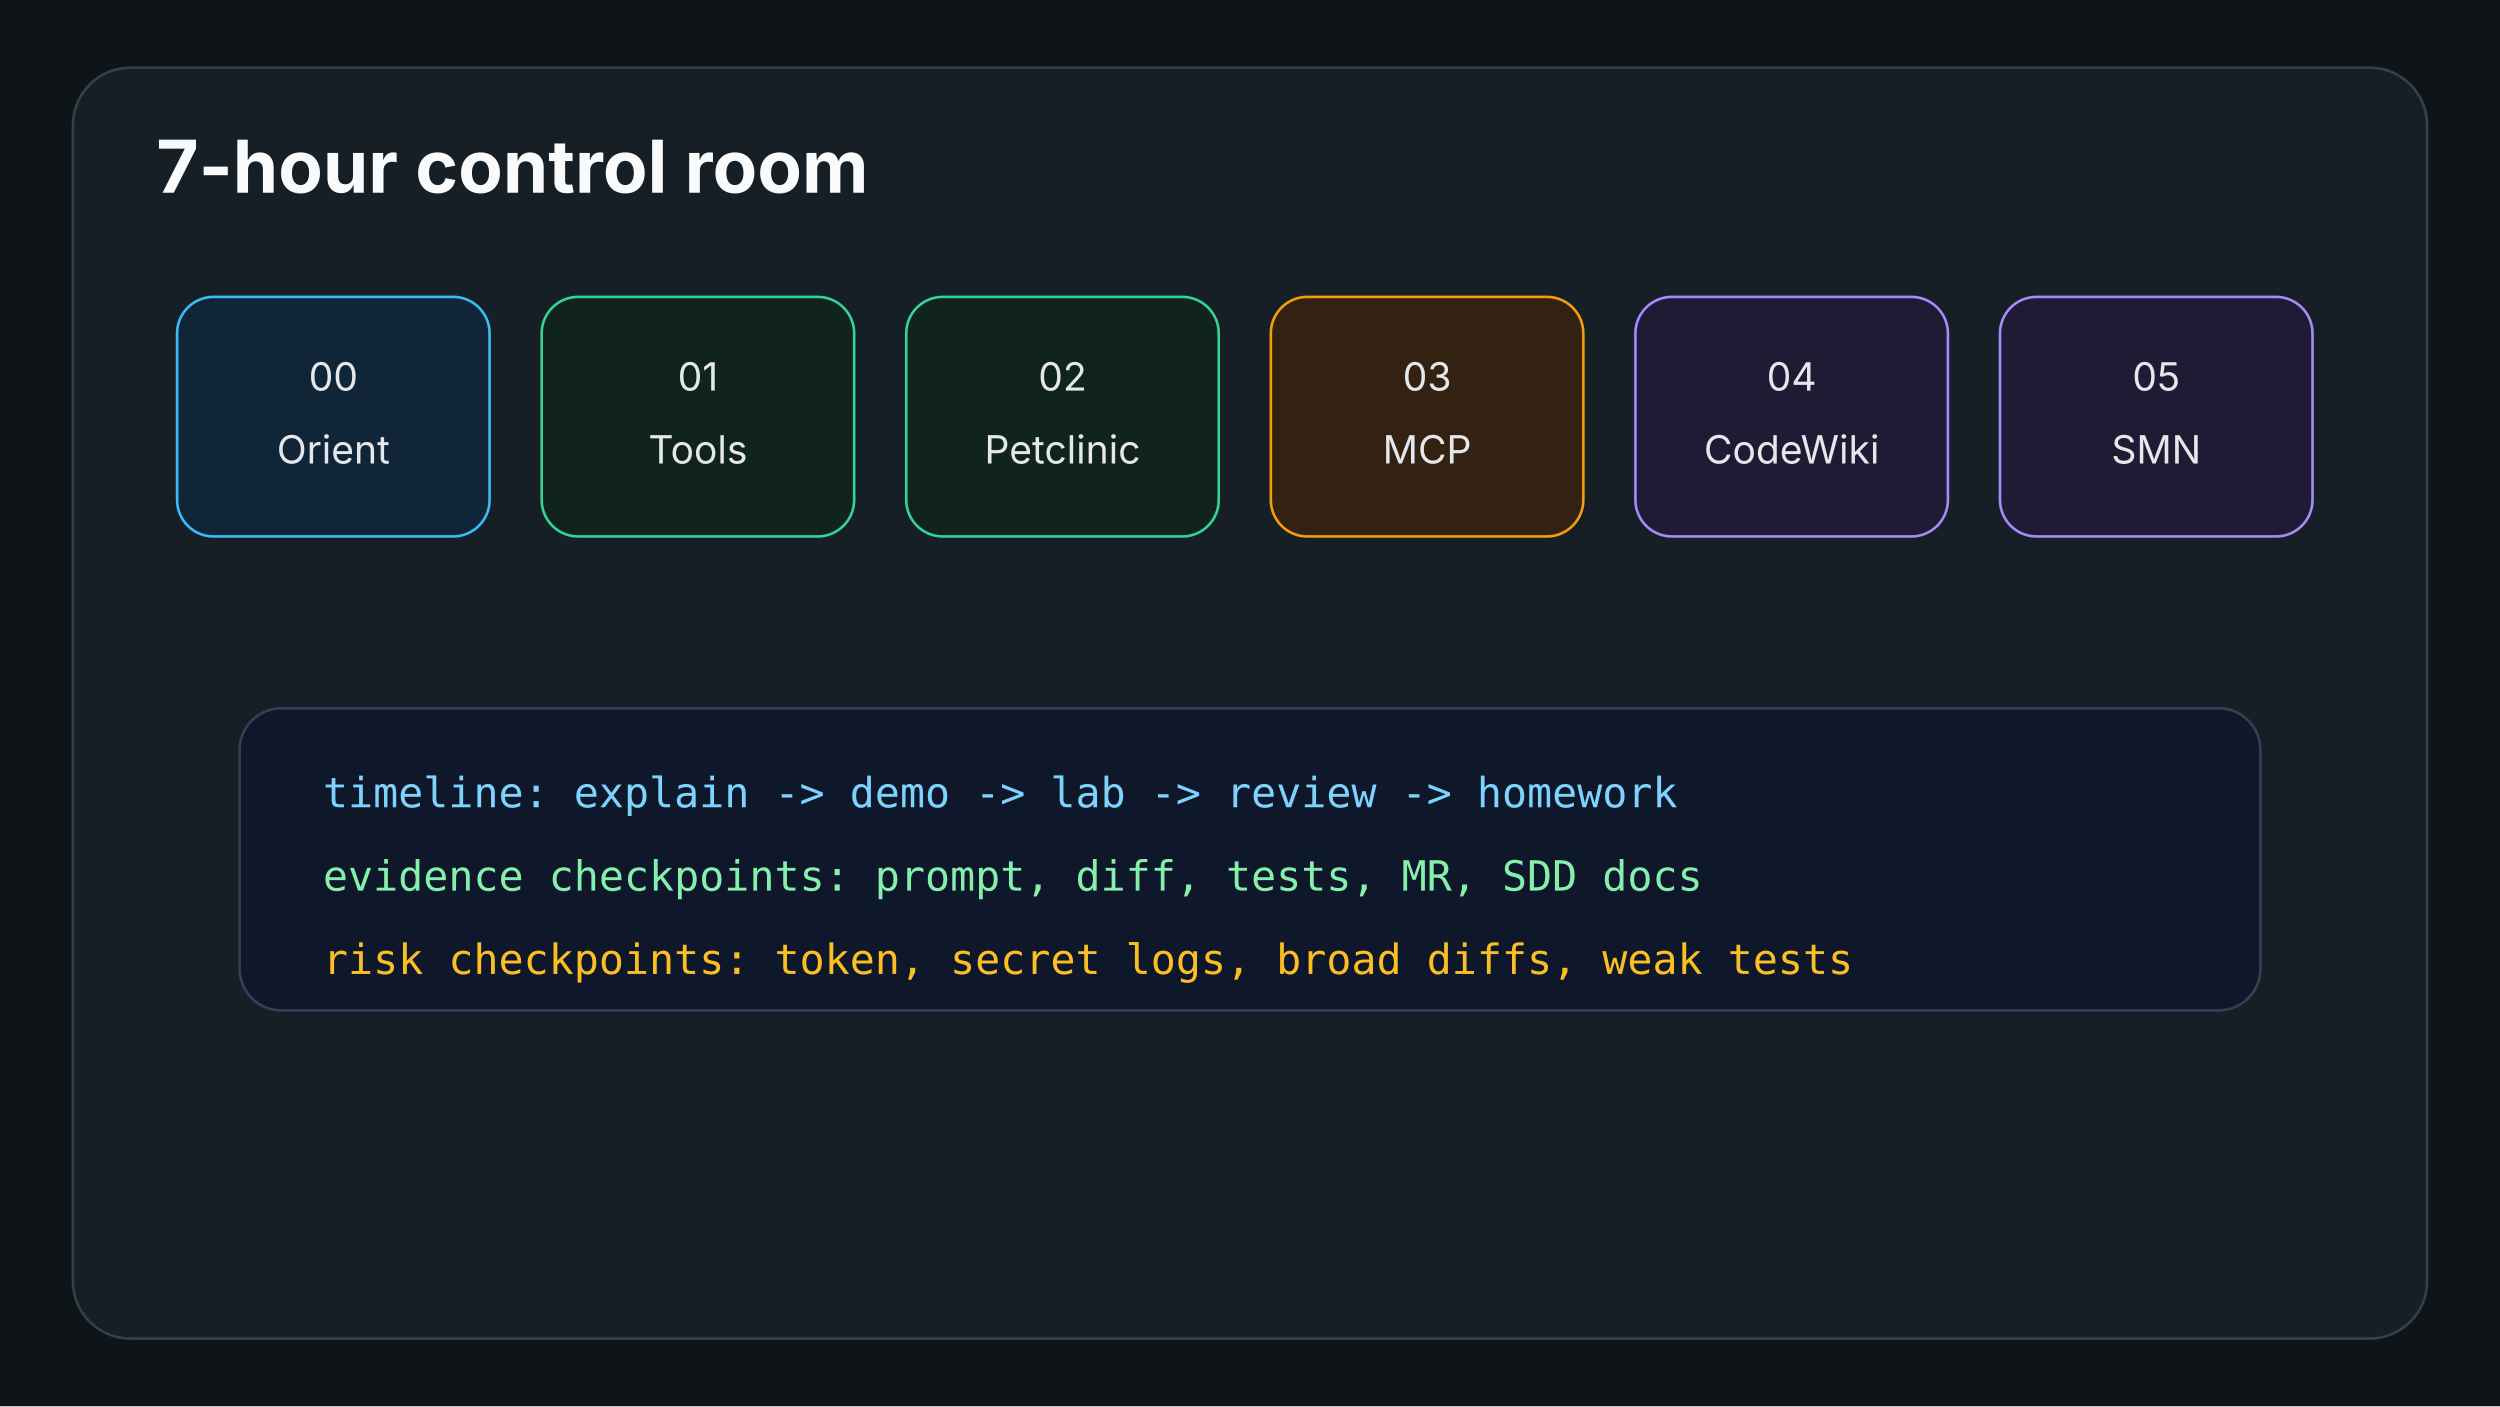
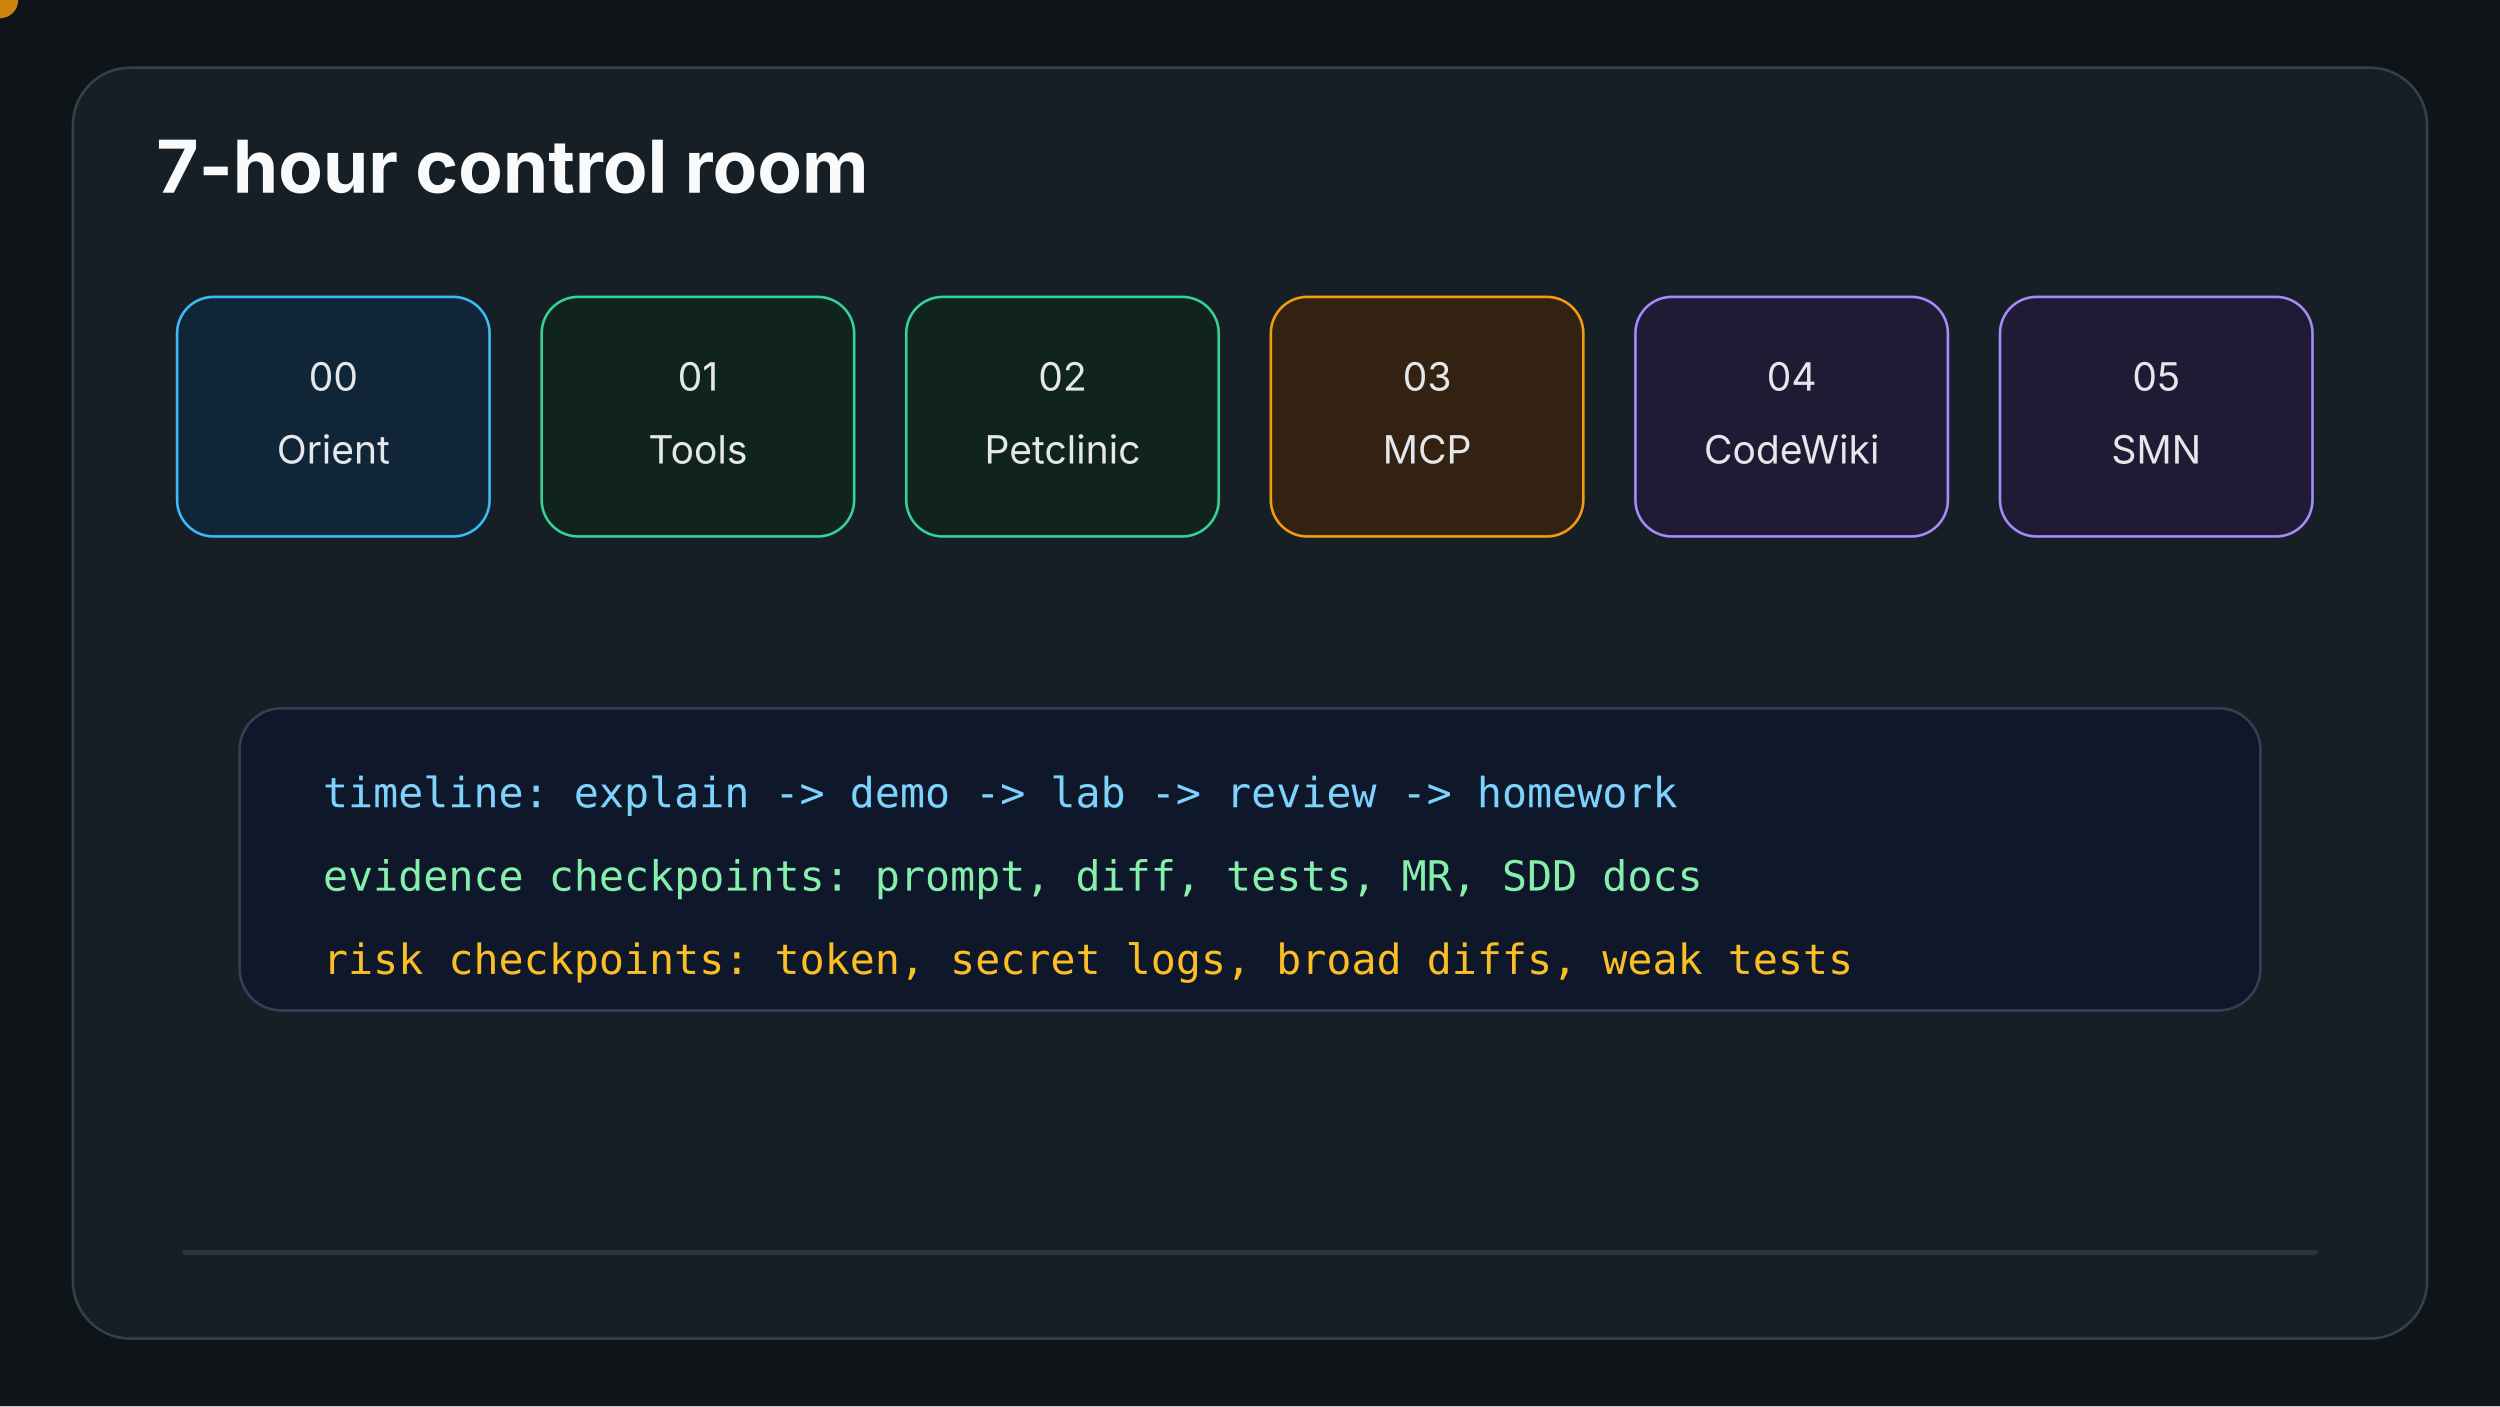
<svg xmlns="http://www.w3.org/2000/svg" width="960" height="540" viewBox="0 0 960 540">
  <rect width="960" height="540" fill="#0f1418" />
  <rect x="28" y="26" width="904" height="488" rx="22" fill="#151f25" stroke="#31424a" />
  <text x="60" y="74" font-family="Inter,Arial,sans-serif" font-size="28" font-weight="700" fill="#f8fafc">7-hour control room</text>
  <g font-family="Inter,Arial,sans-serif" font-size="15" fill="#e5e7eb">
    <rect x="68" y="114" width="120" height="92" rx="14" fill="#102538" stroke="#38bdf8" />
    <text x="128" y="150" text-anchor="middle">00</text>
    <text x="128" y="178" text-anchor="middle">Orient</text>
    <rect x="208" y="114" width="120" height="92" rx="14" fill="#10231d" stroke="#34d399" />
    <text x="268" y="150" text-anchor="middle">01</text>
    <text x="268" y="178" text-anchor="middle">Tools</text>
    <rect x="348" y="114" width="120" height="92" rx="14" fill="#10231d" stroke="#34d399" />
    <text x="408" y="150" text-anchor="middle">02</text>
    <text x="408" y="178" text-anchor="middle">Petclinic</text>
    <rect x="488" y="114" width="120" height="92" rx="14" fill="#332211" stroke="#f59e0b" />
    <text x="548" y="150" text-anchor="middle">03</text>
    <text x="548" y="178" text-anchor="middle">MCP</text>
    <rect x="628" y="114" width="120" height="92" rx="14" fill="#1f1b35" stroke="#a78bfa" />
    <text x="688" y="150" text-anchor="middle">04</text>
    <text x="688" y="178" text-anchor="middle">CodeWiki</text>
    <rect x="768" y="114" width="120" height="92" rx="14" fill="#1f1b35" stroke="#a78bfa" />
    <text x="828" y="150" text-anchor="middle">05</text>
    <text x="828" y="178" text-anchor="middle">SMN</text>
  </g>
  <rect x="92" y="272" width="776" height="116" rx="16" fill="#0f172a" stroke="#334155" />
  <g font-family="ui-monospace,Menlo,monospace" font-size="16">
    <text x="124" y="310" fill="#7dd3fc">timeline: explain -&gt; demo -&gt; lab -&gt; review -&gt; homework</text>
    <text x="124" y="342" fill="#86efac">evidence checkpoints: prompt, diff, tests, MR, SDD docs</text>
    <text x="124" y="374" fill="#fbbf24">risk checkpoints: token, secret logs, broad diffs, weak tests</text>
  </g>
+   <g data-auto-motion="subtle-runner" opacity="0.82">
+     <circle r="7" fill="#f59e0b">
+       <animateMotion dur="5.2s" repeatCount="indefinite" path="M80 486 H880" />
+     </circle>
+     <rect x="70" y="480" width="820" height="2" rx="1" fill="#334155" opacity="0.75" />
+   </g>
</svg>
